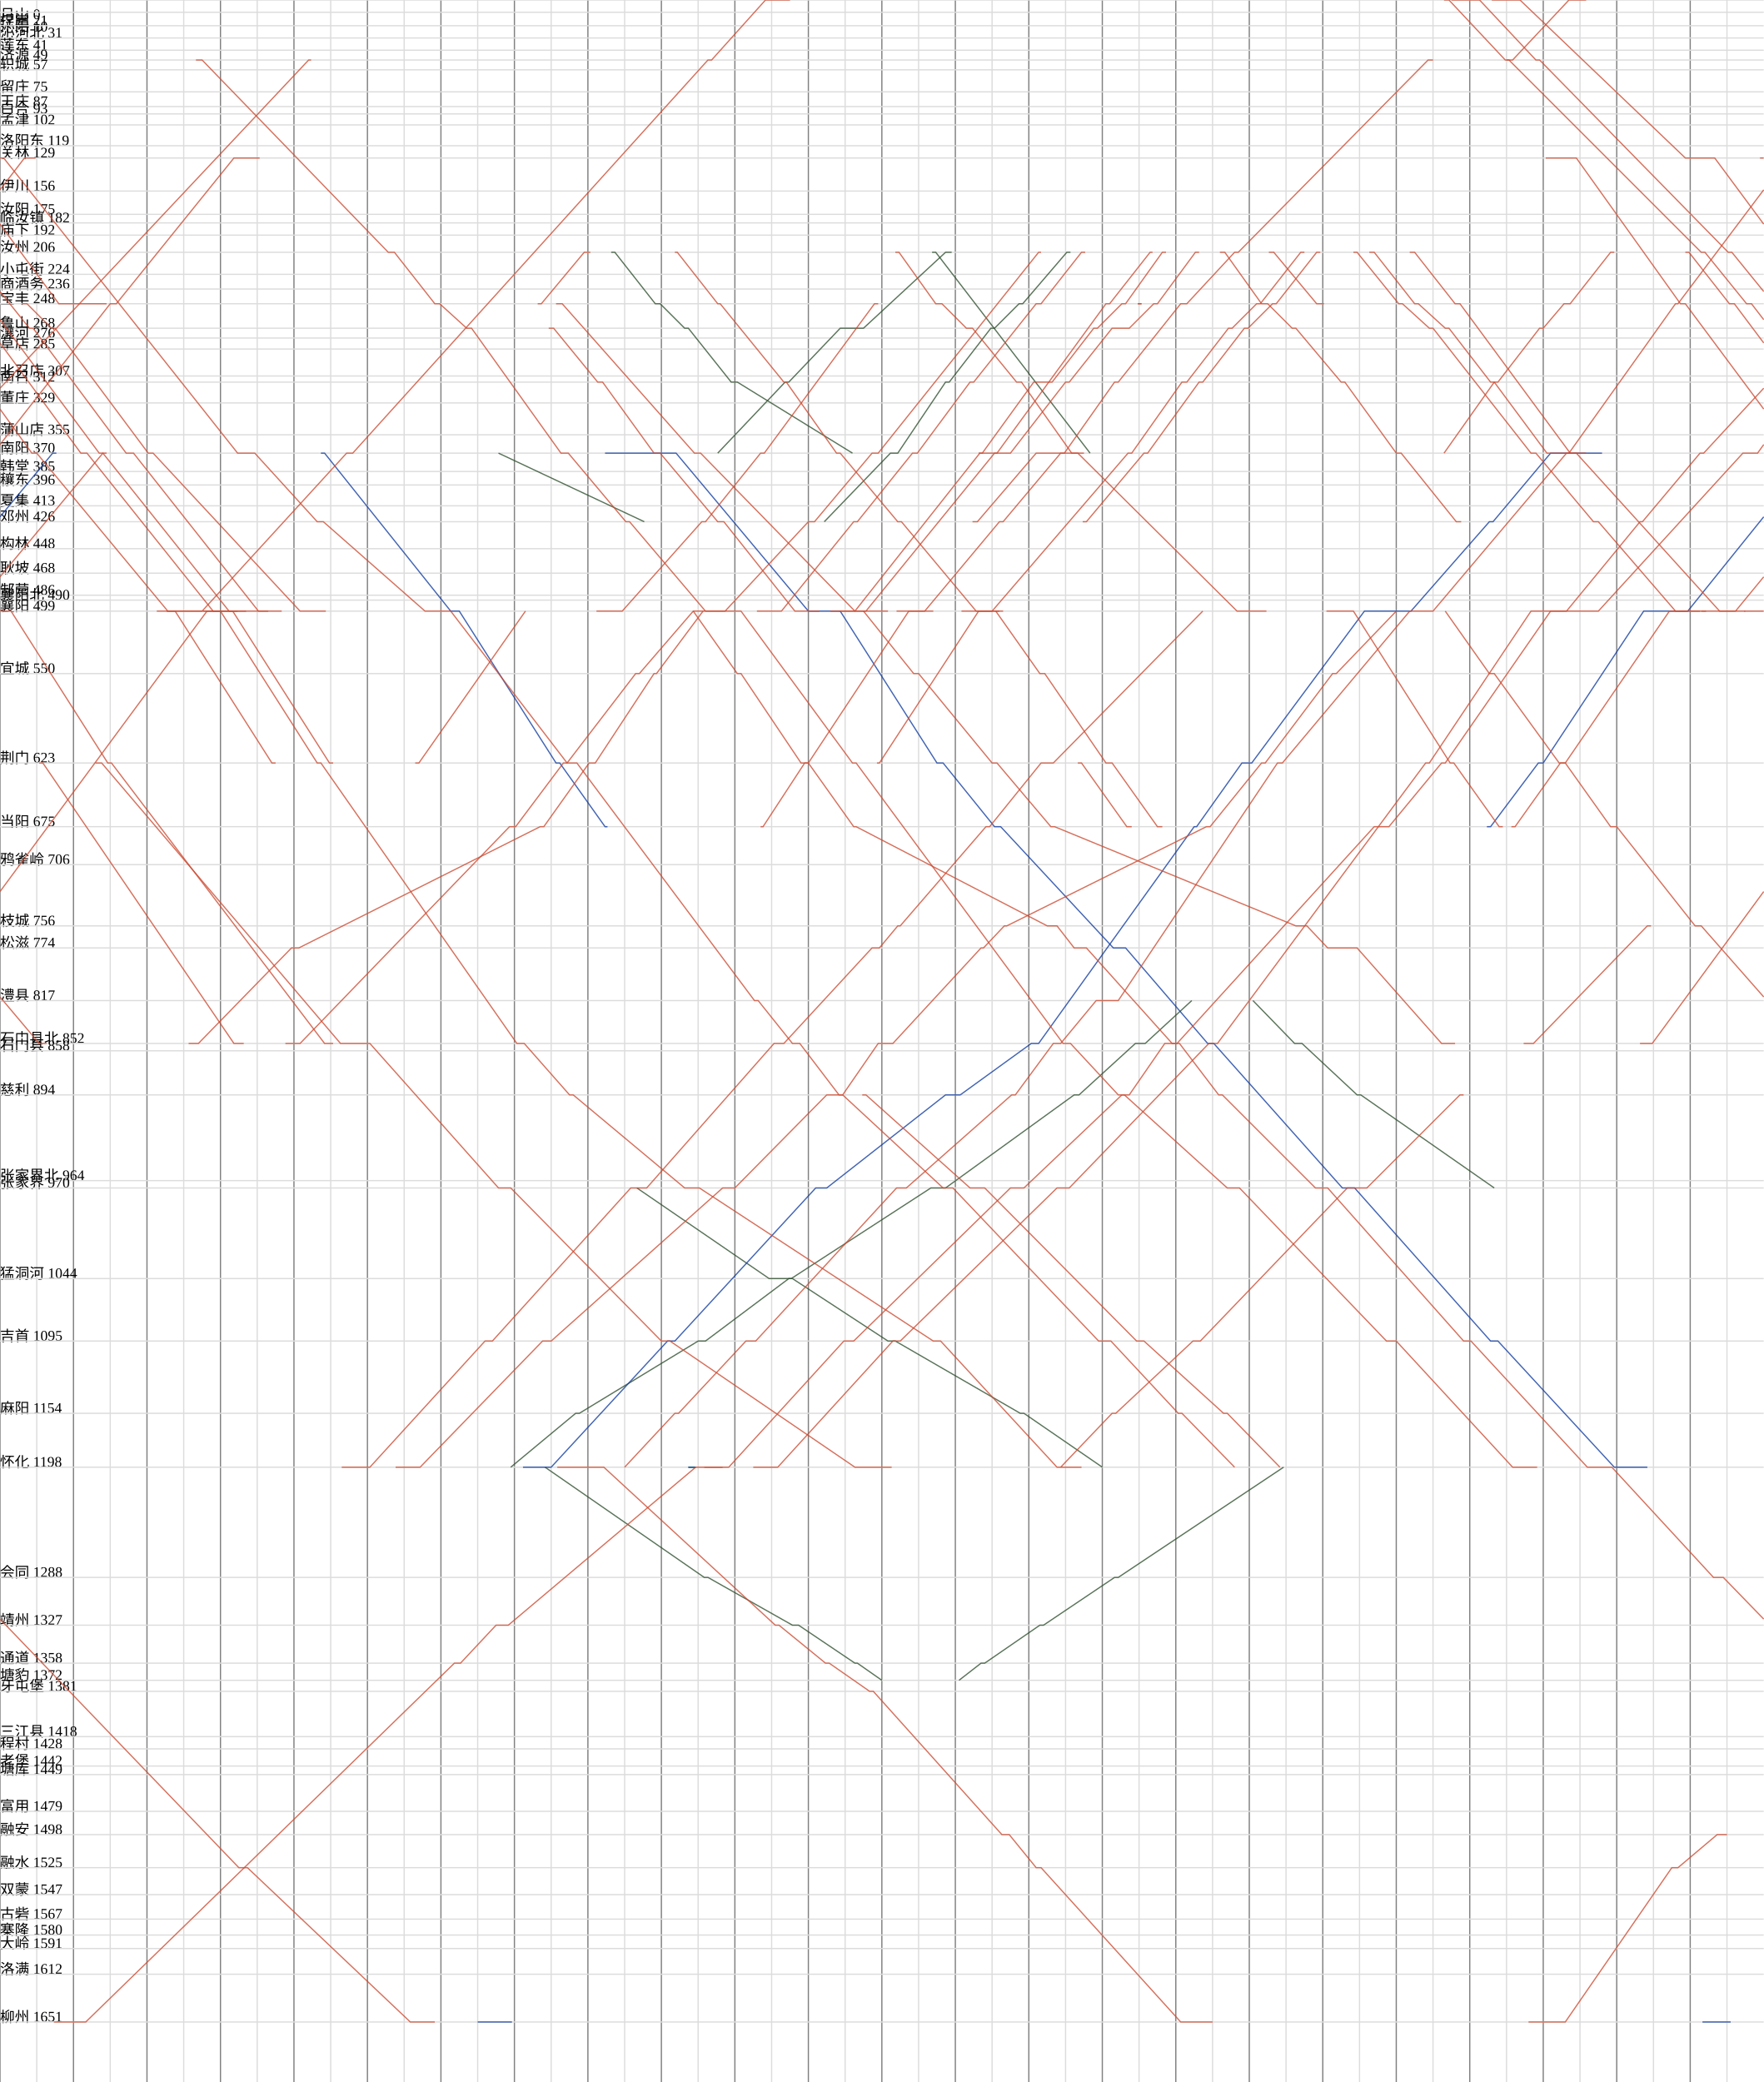
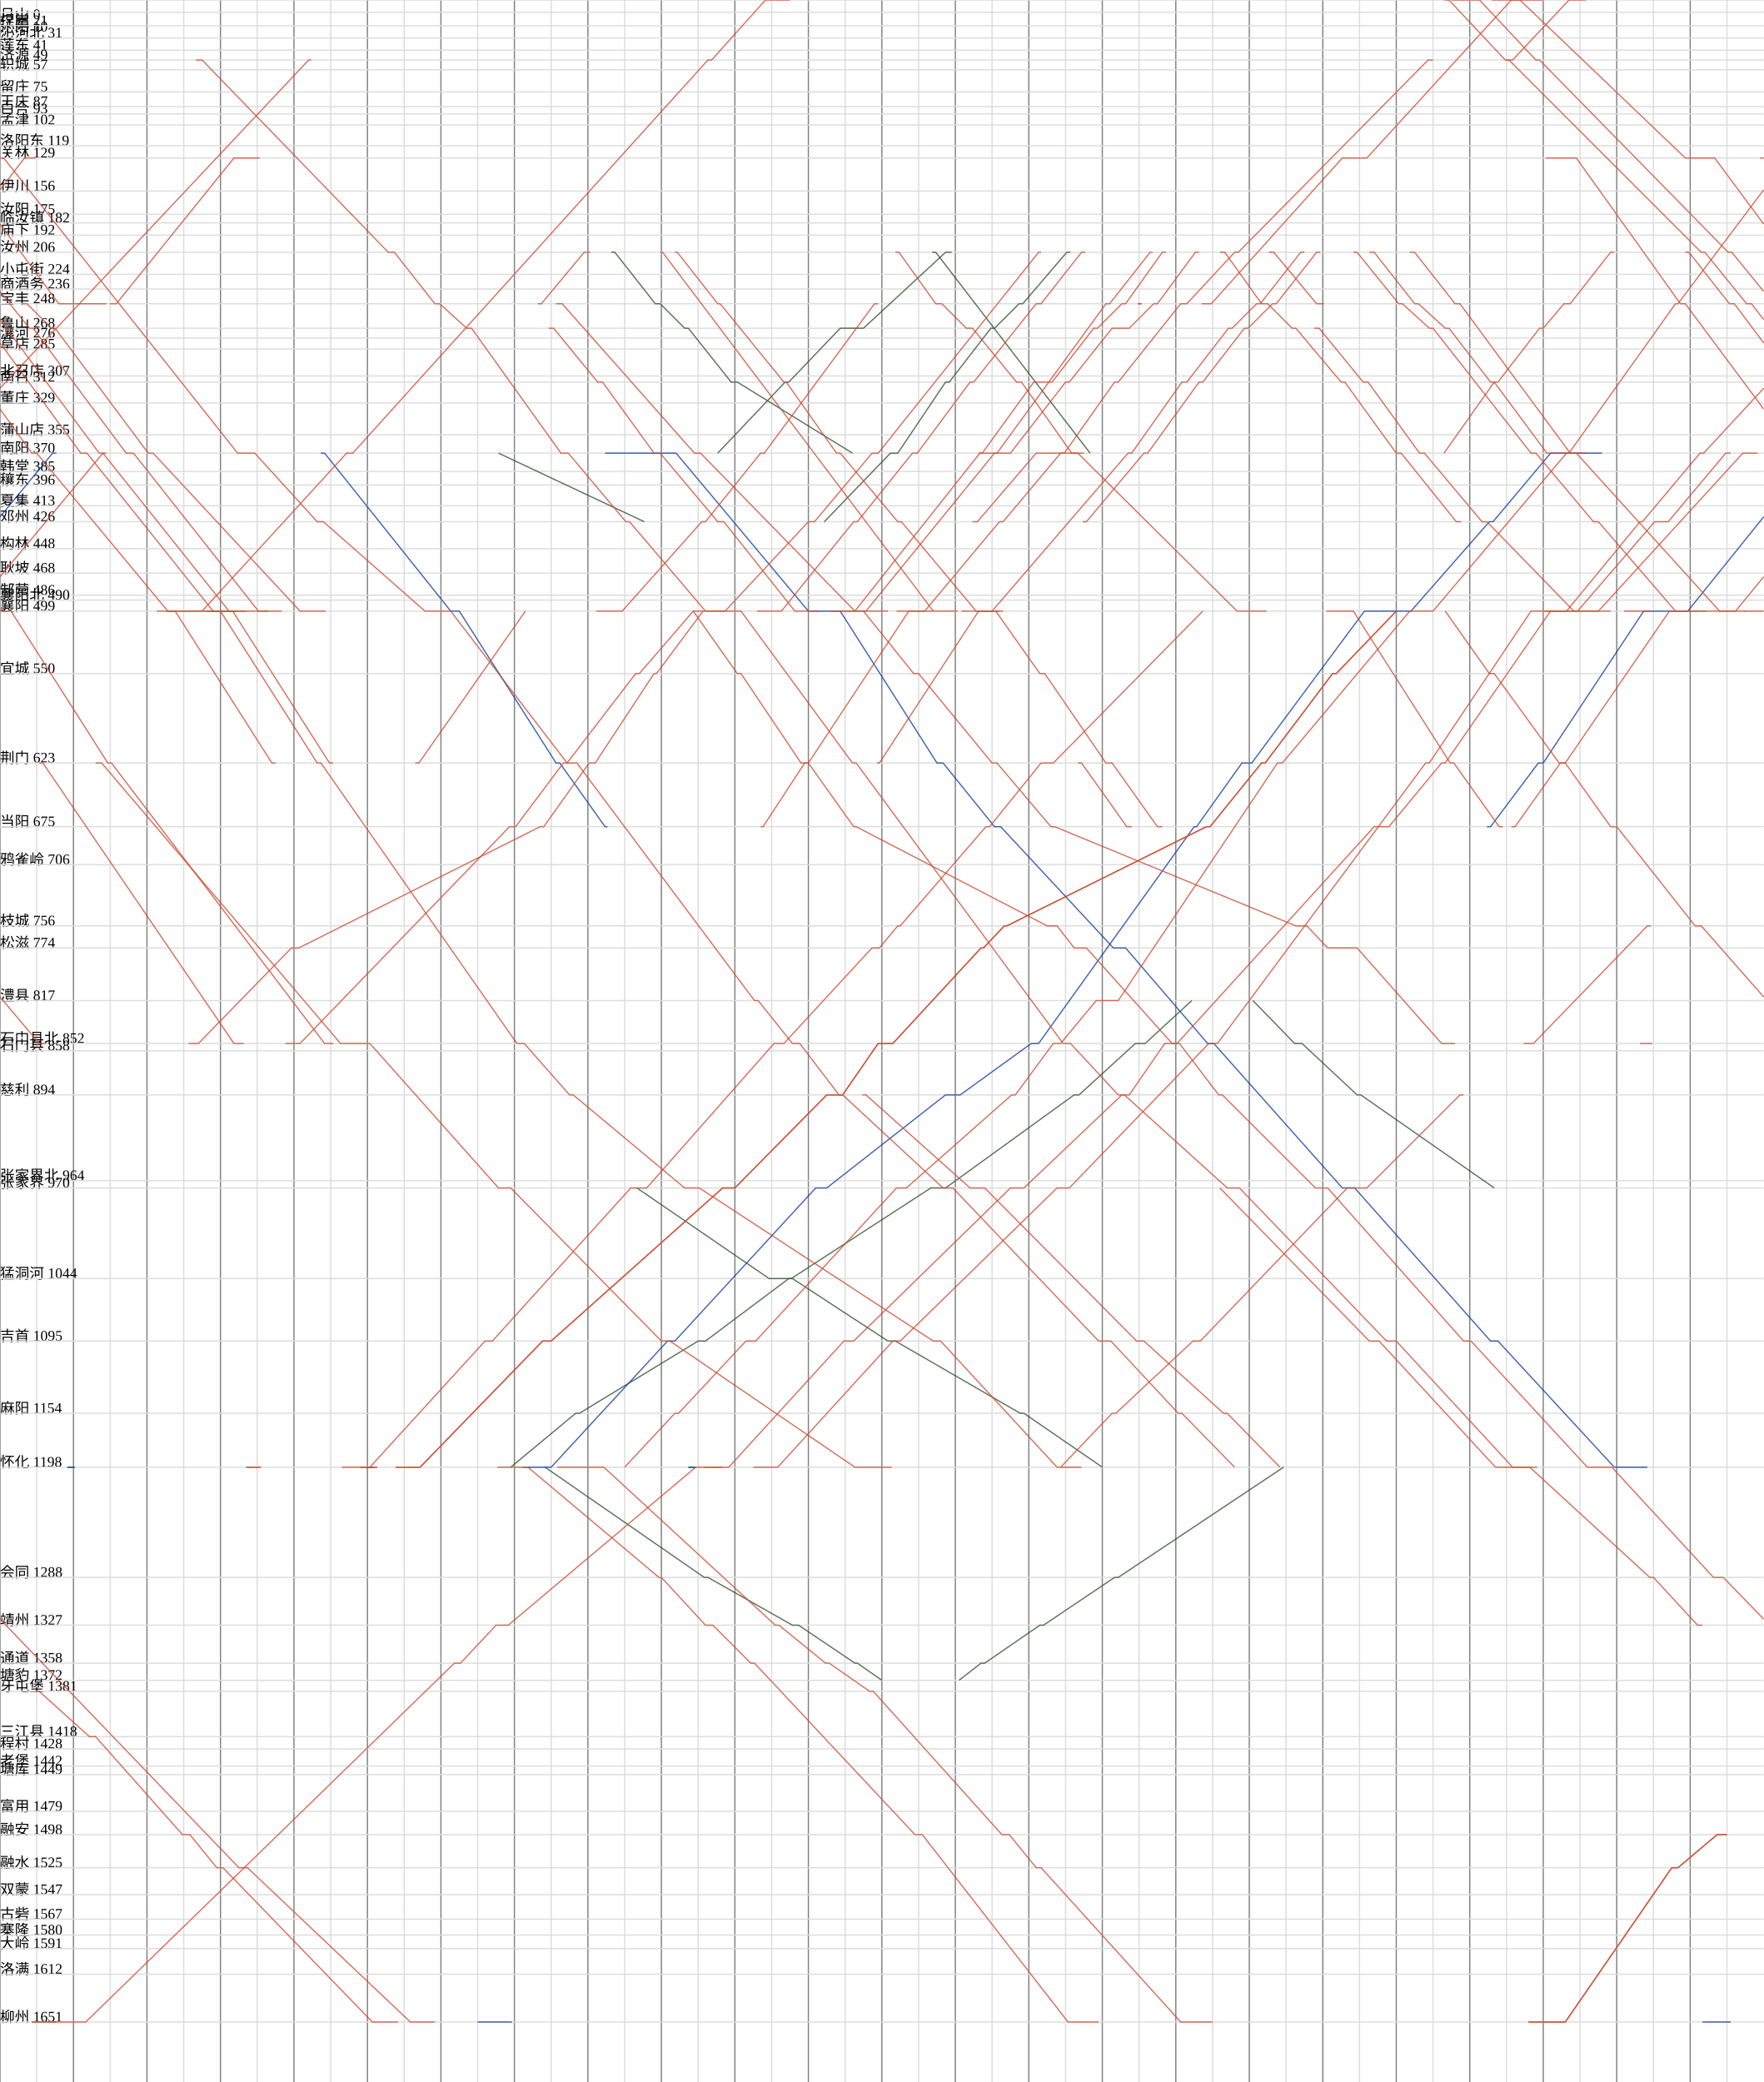
<svg xmlns="http://www.w3.org/2000/svg" width="1440" height="1700" version="1.1">
  <style>
line,polyline {
  stroke-width:1
}
line.hour {
  stroke:rgb(128,128,128);
}
line.halfhour, line.station {
  stroke:rgb(220,220,220);
}
polyline {
  fill:none;opacity:0.8;
}
.polylineG {
  stroke:#3d668f;
}
.polylineD {
  stroke:#a80022;
}
.polylineC {
  stroke:#bf9540;
}
.polylineZ {
  stroke:#004a80;
}
.polylineT {
  stroke:#123da1;
}
.polylineK {
  stroke:#cc4c33;
}
.polyline1,
.polyline2,
.polyline3,
.polyline4,
.polyline5,
.polyline6,
.polyline7,
.polyline8,
.polyline9 {
  stroke: #305030
}
.temp{
  stroke-dasharray:10 2
}
.peak{
  stroke-dasharray:9 1 1 1
}
</style>
  <line class="hour" x1="0" y1="0" x2="0" y2="3000" />
  <line class="halfhour" x1="30" y1="0" x2="30" y2="3000" />
  <line class="hour" x1="60" y1="0" x2="60" y2="3000" />
  <line class="halfhour" x1="90" y1="0" x2="90" y2="3000" />
  <line class="hour" x1="120" y1="0" x2="120" y2="3000" />
  <line class="halfhour" x1="150" y1="0" x2="150" y2="3000" />
  <line class="hour" x1="180" y1="0" x2="180" y2="3000" />
  <line class="halfhour" x1="210" y1="0" x2="210" y2="3000" />
  <line class="hour" x1="240" y1="0" x2="240" y2="3000" />
  <line class="halfhour" x1="270" y1="0" x2="270" y2="3000" />
  <line class="hour" x1="300" y1="0" x2="300" y2="3000" />
  <line class="halfhour" x1="330" y1="0" x2="330" y2="3000" />
  <line class="hour" x1="360" y1="0" x2="360" y2="3000" />
  <line class="halfhour" x1="390" y1="0" x2="390" y2="3000" />
  <line class="hour" x1="420" y1="0" x2="420" y2="3000" />
  <line class="halfhour" x1="450" y1="0" x2="450" y2="3000" />
  <line class="hour" x1="480" y1="0" x2="480" y2="3000" />
  <line class="halfhour" x1="510" y1="0" x2="510" y2="3000" />
  <line class="hour" x1="540" y1="0" x2="540" y2="3000" />
  <line class="halfhour" x1="570" y1="0" x2="570" y2="3000" />
  <line class="hour" x1="600" y1="0" x2="600" y2="3000" />
  <line class="halfhour" x1="630" y1="0" x2="630" y2="3000" />
  <line class="hour" x1="660" y1="0" x2="660" y2="3000" />
  <line class="halfhour" x1="690" y1="0" x2="690" y2="3000" />
  <line class="hour" x1="720" y1="0" x2="720" y2="3000" />
  <line class="halfhour" x1="750" y1="0" x2="750" y2="3000" />
  <line class="hour" x1="780" y1="0" x2="780" y2="3000" />
  <line class="halfhour" x1="810" y1="0" x2="810" y2="3000" />
  <line class="hour" x1="840" y1="0" x2="840" y2="3000" />
  <line class="halfhour" x1="870" y1="0" x2="870" y2="3000" />
  <line class="hour" x1="900" y1="0" x2="900" y2="3000" />
  <line class="halfhour" x1="930" y1="0" x2="930" y2="3000" />
  <line class="hour" x1="960" y1="0" x2="960" y2="3000" />
  <line class="halfhour" x1="990" y1="0" x2="990" y2="3000" />
  <line class="hour" x1="1020" y1="0" x2="1020" y2="3000" />
  <line class="halfhour" x1="1050" y1="0" x2="1050" y2="3000" />
  <line class="hour" x1="1080" y1="0" x2="1080" y2="3000" />
  <line class="halfhour" x1="1110" y1="0" x2="1110" y2="3000" />
  <line class="hour" x1="1140" y1="0" x2="1140" y2="3000" />
  <line class="halfhour" x1="1170" y1="0" x2="1170" y2="3000" />
  <line class="hour" x1="1200" y1="0" x2="1200" y2="3000" />
  <line class="halfhour" x1="1230" y1="0" x2="1230" y2="3000" />
  <line class="hour" x1="1260" y1="0" x2="1260" y2="3000" />
  <line class="halfhour" x1="1290" y1="0" x2="1290" y2="3000" />
  <line class="hour" x1="1320" y1="0" x2="1320" y2="3000" />
  <line class="halfhour" x1="1350" y1="0" x2="1350" y2="3000" />
  <line class="hour" x1="1380" y1="0" x2="1380" y2="3000" />
  <line class="halfhour" x1="1410" y1="0" x2="1410" y2="3000" />
  <text x="0" y="16">月山 0</text>
  <line class="station" x1="0" y1="0" x2="1440" y2="0" />
  <text x="0" y="26">沁阳 10</text>
  <line class="station" x1="0" y1="10" x2="1440" y2="10" />
  <text x="0" y="21">捏掌 21</text>
  <line class="station" x1="0" y1="21" x2="1440" y2="21" />
  <text x="0" y="31">沁河北 31</text>
  <line class="station" x1="0" y1="31" x2="1440" y2="31" />
  <text x="0" y="41">莲东 41</text>
  <line class="station" x1="0" y1="41" x2="1440" y2="41" />
  <text x="0" y="49">济源 49</text>
  <line class="station" x1="0" y1="49" x2="1440" y2="49" />
  <text x="0" y="57">轵城 57</text>
  <line class="station" x1="0" y1="57" x2="1440" y2="57" />
  <text x="0" y="75">留庄 75</text>
  <line class="station" x1="0" y1="75" x2="1440" y2="75" />
  <text x="0" y="87">王庄 87</text>
  <line class="station" x1="0" y1="87" x2="1440" y2="87" />
  <text x="0" y="93">白合 93</text>
  <line class="station" x1="0" y1="93" x2="1440" y2="93" />
  <text x="0" y="102">孟津 102</text>
  <line class="station" x1="0" y1="102" x2="1440" y2="102" />
  <text x="0" y="119">洛阳东 119</text>
  <line class="station" x1="0" y1="119" x2="1440" y2="119" />
  <text x="0" y="129">关林 129</text>
  <line class="station" x1="0" y1="129" x2="1440" y2="129" />
  <text x="0" y="156">伊川 156</text>
  <line class="station" x1="0" y1="156" x2="1440" y2="156" />
  <text x="0" y="175">汝阳 175</text>
  <line class="station" x1="0" y1="175" x2="1440" y2="175" />
  <text x="0" y="182">临汝镇 182</text>
  <line class="station" x1="0" y1="182" x2="1440" y2="182" />
  <text x="0" y="192">庙下 192</text>
  <line class="station" x1="0" y1="192" x2="1440" y2="192" />
  <text x="0" y="206">汝州 206</text>
  <line class="station" x1="0" y1="206" x2="1440" y2="206" />
  <text x="0" y="224">小屯街 224</text>
  <line class="station" x1="0" y1="224" x2="1440" y2="224" />
  <text x="0" y="236">商酒务 236</text>
  <line class="station" x1="0" y1="236" x2="1440" y2="236" />
  <text x="0" y="248">宝丰 248</text>
  <line class="station" x1="0" y1="248" x2="1440" y2="248" />
  <text x="0" y="268">鲁山 268</text>
  <line class="station" x1="0" y1="268" x2="1440" y2="268" />
  <text x="0" y="276">瀼河 276</text>
  <line class="station" x1="0" y1="276" x2="1440" y2="276" />
  <text x="0" y="285">草店 285</text>
  <line class="station" x1="0" y1="285" x2="1440" y2="285" />
  <text x="0" y="307">北召店 307</text>
  <line class="station" x1="0" y1="307" x2="1440" y2="307" />
  <text x="0" y="312">南召 312</text>
  <line class="station" x1="0" y1="312" x2="1440" y2="312" />
  <text x="0" y="329">董庄 329</text>
  <line class="station" x1="0" y1="329" x2="1440" y2="329" />
  <text x="0" y="355">蒲山店 355</text>
  <line class="station" x1="0" y1="355" x2="1440" y2="355" />
  <text x="0" y="370">南阳 370</text>
  <line class="station" x1="0" y1="370" x2="1440" y2="370" />
  <text x="0" y="385">韩堂 385</text>
  <line class="station" x1="0" y1="385" x2="1440" y2="385" />
  <text x="0" y="396">穰东 396</text>
  <line class="station" x1="0" y1="396" x2="1440" y2="396" />
  <text x="0" y="413">夏集 413</text>
  <line class="station" x1="0" y1="413" x2="1440" y2="413" />
  <text x="0" y="426">邓州 426</text>
  <line class="station" x1="0" y1="426" x2="1440" y2="426" />
  <text x="0" y="448">构林 448</text>
  <line class="station" x1="0" y1="448" x2="1440" y2="448" />
  <text x="0" y="468">耿坡 468</text>
  <line class="station" x1="0" y1="468" x2="1440" y2="468" />
  <text x="0" y="486">郜营 486</text>
  <line class="station" x1="0" y1="486" x2="1440" y2="486" />
  <text x="0" y="490">襄阳北 490</text>
  <line class="station" x1="0" y1="490" x2="1440" y2="490" />
  <text x="0" y="499">襄阳 499</text>
  <line class="station" x1="0" y1="499" x2="1440" y2="499" />
  <text x="0" y="550">宜城 550</text>
  <line class="station" x1="0" y1="550" x2="1440" y2="550" />
  <text x="0" y="623">荆门 623</text>
  <line class="station" x1="0" y1="623" x2="1440" y2="623" />
  <text x="0" y="675">当阳 675</text>
  <line class="station" x1="0" y1="675" x2="1440" y2="675" />
  <text x="0" y="706">鸦雀岭 706</text>
  <line class="station" x1="0" y1="706" x2="1440" y2="706" />
  <text x="0" y="756">枝城 756</text>
  <line class="station" x1="0" y1="756" x2="1440" y2="756" />
  <text x="0" y="774">松滋 774</text>
  <line class="station" x1="0" y1="774" x2="1440" y2="774" />
  <text x="0" y="817">澧县 817</text>
  <line class="station" x1="0" y1="817" x2="1440" y2="817" />
  <text x="0" y="852">石门县北 852</text>
  <line class="station" x1="0" y1="852" x2="1440" y2="852" />
  <text x="0" y="858">石门县 858</text>
  <line class="station" x1="0" y1="858" x2="1440" y2="858" />
  <text x="0" y="894">慈利 894</text>
  <line class="station" x1="0" y1="894" x2="1440" y2="894" />
  <text x="0" y="964">张家界北 964</text>
  <line class="station" x1="0" y1="964" x2="1440" y2="964" />
  <text x="0" y="970">张家界 970</text>
  <line class="station" x1="0" y1="970" x2="1440" y2="970" />
  <text x="0" y="1044">猛洞河 1044</text>
  <line class="station" x1="0" y1="1044" x2="1440" y2="1044" />
  <text x="0" y="1095">吉首 1095</text>
  <line class="station" x1="0" y1="1095" x2="1440" y2="1095" />
  <text x="0" y="1154">麻阳 1154</text>
  <line class="station" x1="0" y1="1154" x2="1440" y2="1154" />
  <text x="0" y="1198">怀化 1198</text>
  <line class="station" x1="0" y1="1198" x2="1440" y2="1198" />
  <text x="0" y="1288">会同 1288</text>
  <line class="station" x1="0" y1="1288" x2="1440" y2="1288" />
  <text x="0" y="1327">靖州 1327</text>
  <line class="station" x1="0" y1="1327" x2="1440" y2="1327" />
  <text x="0" y="1358">通道 1358</text>
  <line class="station" x1="0" y1="1358" x2="1440" y2="1358" />
  <text x="0" y="1372">塘豹 1372</text>
  <line class="station" x1="0" y1="1372" x2="1440" y2="1372" />
  <text x="0" y="1381">牙屯堡 1381</text>
  <line class="station" x1="0" y1="1381" x2="1440" y2="1381" />
  <text x="0" y="1418">三江县 1418</text>
  <line class="station" x1="0" y1="1418" x2="1440" y2="1418" />
  <text x="0" y="1428">程村 1428</text>
  <line class="station" x1="0" y1="1428" x2="1440" y2="1428" />
  <text x="0" y="1442">老堡 1442</text>
  <line class="station" x1="0" y1="1442" x2="1440" y2="1442" />
  <text x="0" y="1449">塘库 1449</text>
  <line class="station" x1="0" y1="1449" x2="1440" y2="1449" />
  <text x="0" y="1479">富用 1479</text>
  <line class="station" x1="0" y1="1479" x2="1440" y2="1479" />
  <text x="0" y="1498">融安 1498</text>
  <line class="station" x1="0" y1="1498" x2="1440" y2="1498" />
  <text x="0" y="1525">融水 1525</text>
  <line class="station" x1="0" y1="1525" x2="1440" y2="1525" />
  <text x="0" y="1547">双蒙 1547</text>
  <line class="station" x1="0" y1="1547" x2="1440" y2="1547" />
  <text x="0" y="1567">古砦 1567</text>
  <line class="station" x1="0" y1="1567" x2="1440" y2="1567" />
  <text x="0" y="1580">寨隆 1580</text>
  <line class="station" x1="0" y1="1580" x2="1440" y2="1580" />
  <text x="0" y="1591">大岭 1591</text>
  <line class="station" x1="0" y1="1591" x2="1440" y2="1591" />
  <text x="0" y="1612">洛满 1612</text>
  <line class="station" x1="0" y1="1612" x2="1440" y2="1612" />
  <text x="0" y="1651">柳州 1651</text>
  <line class="station" x1="0" y1="1651" x2="1440" y2="1651" />
-   <polyline name="!201119-20_4706" class="polyline4" points="586,370 641,312 644,312 686,268 705,268 772,206 777,206 " />
-   <polyline name="!201119_4708" class="polyline4" points="761,206 764,206 890,370 " />
-   <polyline name="!201119-20_4732" class="polyline4" points="673,426 727,370 733,370 772,312 775,312 809,268 812,268 832,248 835,248 871,206 874,206 " />
-   <polyline name="!201119_4734" class="polyline4" points="499,206 502,206 535,248 539,248 559,268 562,268 597,312 602,312 696,370 " />
-   <polyline name="!201119-20_4741" class="polyline4" points="407,370 526,426 " />
+   <polyline name="!201218|20|22|24|26|28|30_4706" class="polyline4" points="586,370 641,312 644,312 686,268 705,268 772,206 777,206 " />
+   <polyline name="201011-1229_4708" class="polyline4" points="761,206 764,206 890,370 " />
+   <polyline name="!201218|20|22|24|26|28|30_4732" class="polyline4" points="673,426 727,370 733,370 772,312 775,312 809,268 812,268 832,248 835,248 871,206 874,206 " />
+   <polyline name="201011-1229_4734" class="polyline4" points="499,206 502,206 535,248 539,248 559,268 562,268 597,312 602,312 696,370 " />
+   <polyline name="!201218|20|22|24|26|28|30_4741" class="polyline4" points="407,370 526,426 " />
  <polyline name="_7265" class="polyline7" points="520,970 628,1044 647,1044 725,1095 731,1095 833,1154 836,1154 900,1198 " />
  <polyline name="_7266" class="polyline7" points="417,1198 470,1154 473,1154 570,1095 576,1095 644,1044 646,1044 760,970 772,970 877,894 881,894 927,852 935,852 973,817 " />
-   <polyline name="_7267" class="polyline7" points="1023,817 1057,852 1063,852 1108,894 1111,894 1220,970 " />
-   <polyline name="!201120_7269" class="polyline7" points="445,1198 575,1288 578,1288 647,1327 652,1327 698,1358 700,1358 720,1372 " />
-   <polyline name="!201120_7270" class="polyline7" points="783,1372 801,1358 804,1358 849,1327 852,1327 910,1288 913,1288 1048,1198 " />
+   <polyline name="201011-1229_7267" class="polyline7" points="1023,817 1057,852 1063,852 1108,894 1111,894 1220,970 " />
+   <polyline name="_7269" class="polyline7" points="445,1198 575,1288 578,1288 647,1327 652,1327 698,1358 700,1358 720,1372 " />
+   <polyline name="_7270" class="polyline7" points="783,1372 801,1358 804,1358 849,1327 852,1327 910,1288 913,1288 1048,1198 " />
+   <polyline name="201011-14_7271" class="polyline7" points="947,1198 " />
+   <polyline name="201015-31_7271+0" class="polyline7" points="947,1198 " />
+   <polyline name="201101-1230_7271+0" class="polyline7" points="947,1198 " />
+   <polyline name="201011-14_7272" class="polyline7" points="430,1198 " />
+   <polyline name="201015-31_7272+0" class="polyline7" points="430,1198 " />
+   <polyline name="201101-1230_7272+0" class="polyline7" points="430,1198 " />
+   <polyline name="201012-1213_Z149" class="polylineZ" points="299,1198 305,1198 " />
+   <polyline name="201214-31_Z149+0" class="polylineZ" points="299,1198 305,1198 " />
+   <polyline name="201012-1211_Z150" class="polylineZ" points="55,1198 61,1198 " />
+   <polyline name="201212-31_Z150+0" class="polylineZ" points="55,1198 61,1198 " />
  <polyline name="201012_Z162" class="polylineZ" points="562,1198 568,1198 " />
-   <polyline name="201013-1123_Z162+0" class="polylineZ" points="562,1198 568,1198 " />
+   <polyline name="201013-1231_Z162+0" class="polylineZ" points="562,1198 568,1198 " />
  <polyline name="_T49" class="polylineT" points="262,370 265,370 368,499 375,499 454,623 457,623 494,675 496,675 " />
  <polyline name="_T50" class="polylineT" points="1214,675 1217,675 1256,623 1260,623 1342,499 1378,499 1440,422 " />
  <polyline name="_T50+1" class="polylineT" points="0,422 43,370 46,370 " />
-   <polyline name="201011-19|21|23|25|27|29|31|1102|04-20|22_T282" class="polylineT" points="1390,1651 1413,1651 " />
-   <polyline name="201012-20|22|24|26|28|30|1101|03|05-21|23_T282+0" class="polylineT" points="427,1198 450,1198 545,1095 551,1095 666,970 675,970 772,894 784,894 842,852 848,852 975,675 977,675 1014,623 1022,623 1114,499 1152,499 1216,426 1219,426 1266,370 1308,370 " />
-   <polyline name="201013-18|20|22|24|26|28|30|1101|03|05-24_T284" class="polylineT" points="494,370 552,370 660,499 686,499 765,623 770,623 812,675 817,675 909,774 919,774 986,852 991,852 1096,970 1106,970 1217,1095 1223,1095 1318,1198 1345,1198 " />
-   <polyline name="201014-19|21|23|25|27|29|31|1102|04|06-25_T284+0" class="polylineT" points="390,1651 418,1651 " />
+   <polyline name="201011-19|21|23|25|27|29|31|1102|04|06|08|10|12|14|16|18|20|22|24|26|28|30|1202|04|06|08|10|12|14-29_T282" class="polylineT" points="1390,1651 1413,1651 " />
+   <polyline name="201012-20|22|24|26|28|30|1101|03|05|07|09|11|13|15|17|19|21|23|25|27|29|1201|03|05|07|09|11|13|15-30_T282+0" class="polylineT" points="427,1198 450,1198 545,1095 551,1095 666,970 675,970 772,894 784,894 842,852 848,852 975,675 977,675 1014,623 1022,623 1114,499 1152,499 1216,426 1219,426 1266,370 1308,370 " />
+   <polyline name="201013-18|20|22|24|26|28|30|1101|03|05|07|09|11|13|15|17|19|21|23|25|27|29|1201|03|05|07|09|11|13-210101_T284" class="polylineT" points="494,370 552,370 660,499 686,499 765,623 770,623 812,675 817,675 909,774 919,774 986,852 991,852 1096,970 1106,970 1217,1095 1223,1095 1318,1198 1345,1198 " />
+   <polyline name="201014-19|21|23|25|27|29|31|1102|04|06|08|10|12|14|16|18|20|22|24|26|28|30|1202|04|06|08|10|12|14-210102_T284+0" class="polylineT" points="390,1651 418,1651 " />
  <polyline name="_K15" class="polylineK" points="1151,206 1155,206 1188,248 1192,248 1282,370 1287,370 1404,499 1425,499 " />
  <polyline name="_K16" class="polylineK" points="1389,499 1417,499 1440,471 " />
  <polyline name="_K16+1" class="polylineK" points="0,471 84,370 87,370 " />
  <polyline name="_K117" class="polylineK" points="18,248 22,248 42,268 45,268 121,370 125,370 245,499 266,499 " />
-   <polyline name="!201113_K118" class="polylineK" points="785,499 810,499 921,370 924,370 965,312 969,312 1003,268 1006,268 1026,248 1029,248 1062,206 1065,206 " />
+   <polyline name="_K118" class="polylineK" points="785,499 810,499 921,370 924,370 965,312 969,312 1003,268 1006,268 1026,248 1029,248 1062,206 1065,206 " />
+   <polyline name="201013-1201_K157" class="polylineK" points="26,1651 46,1651 " />
+   <polyline name="201202-210101_K157+0" class="polylineK" points="26,1651 46,1651 " />
  <polyline name="_K166" class="polylineK" points="799,370 825,370 870,312 873,312 908,268 922,268 942,248 945,248 976,206 979,206 " />
-   <polyline name="_K168" class="polylineK" points="1118,206 1122,206 1155,248 1158,248 1180,268 1183,268 1217,312 1220,312 1263,370 1295,370 " />
-   <polyline name="!201120_K184" class="polylineK" points="1179,370 1220,312 1223,312 1257,268 1260,268 1277,248 1282,248 1315,206 1318,206 " />
+   <polyline name="201011-1229_K168" class="polylineK" points="1118,206 1122,206 1155,248 1158,248 1180,268 1183,268 1217,312 1220,312 1263,370 1295,370 " />
+   <polyline name="!201218|20|22|24|26|28_K184" class="polylineK" points="1179,370 1220,312 1223,312 1257,268 1260,268 1277,248 1282,248 1315,206 1318,206 " />
  <polyline name="_K206" class="polylineK" points="685,499 707,499 812,370 814,370 903,248 906,248 939,206 941,206 " />
  <polyline name="_K208" class="polylineK" points="551,206 553,206 586,248 588,248 640,312 642,312 683,370 686,370 733,426 736,426 797,499 816,499 " />
  <polyline name="201012-13_K238" class="polylineK" points="929,248 932,248 " />
-   <polyline name="201014-1123_K238+0" class="polylineK" points="929,248 932,248 " />
+   <polyline name="201014-1231_K238+0" class="polylineK" points="929,248 932,248 " />
  <polyline name="_K257" class="polylineK" points="454,248 459,248 567,370 572,370 698,499 725,499 " />
  <polyline name="_K258" class="polylineK" points="487,499 508,499 573,426 576,426 621,370 624,370 714,248 717,248 " />
  <polyline name="_K261" class="polylineK" points="448,268 452,268 488,312 492,312 534,370 539,370 586,426 591,426 649,499 669,499 " />
  <polyline name="_K267" class="polylineK" points="1437,129 1440,129 " />
  <polyline name="_K267+1" class="polylineK" points="0,129 3,129 194,370 208,370 259,426 264,426 347,499 368,499 463,623 471,623 616,817 619,817 647,852 653,852 685,894 688,894 770,970 778,970 897,1095 907,1095 962,1154 965,1154 1008,1198 " />
  <polyline name="_K268" class="polylineK" points="510,1198 551,1154 554,1154 609,1095 617,1095 732,970 740,970 826,894 829,894 860,852 866,852 895,817 913,817 1043,623 1047,623 1151,499 1170,499 1279,370 1281,370 1368,248 1370,248 1440,155 " />
  <polyline name="_K268+1" class="polylineK" points="0,155 20,129 29,129 " />
  <polyline name="_K270" class="polylineK" points="1230,49 1235,49 1281,0 1295,0 " />
  <polyline name="_K282" class="polylineK" points="731,206 734,206 764,248 769,248 789,268 794,268 830,312 834,312 875,370 880,370 1010,499 1034,499 " />
  <polyline name="_K284" class="polylineK" points="678,499 698,499 800,370 802,370 844,312 859,312 893,268 896,268 916,248 919,248 949,206 952,206 " />
  <polyline name="_K356" class="polylineK" points="136,499 143,499 222,623 225,623 " />
  <polyline name="_K358" class="polylineK" points="621,675 623,675 657,623 660,623 742,499 762,499 " />
  <polyline name="_K473" class="polylineK" points="160,49 165,49 317,206 322,206 355,248 359,248 381,268 385,268 458,370 464,370 511,426 514,426 576,499 605,499 696,623 699,623 868,852 874,852 913,894 918,894 1002,970 1012,970 1132,1095 1140,1095 1235,1198 1255,1198 " />
  <polyline name="_K474" class="polylineK" points="615,1198 635,1198 729,1095 735,1095 863,970 873,970 987,852 994,852 1164,623 1167,623 1250,499 1279,499 1339,426 1341,426 1388,370 1391,370 1440,317 " />
  <polyline name="_K474+1" class="polylineK" points="0,317 252,49 254,49 " />
-   <polyline name="201012-20|22|24|26|28|30|1101|03|05|07|09|11|13|15|17|19|21|23_K529" class="polylineK" points="166,499 190,499 269,623 272,623 " />
-   <polyline name="201012-21|23|25|27|29|31|1102|04|06|08|10|12|14|16|18|20|22_K530" class="polylineK" points="716,623 718,623 799,499 819,499 " />
+   <polyline name="201012-20|22|24|26|28|30|1101|03|05|07|1211|13|15|17|19|21|23|25|27|29-31_K529" class="polylineK" points="166,499 190,499 269,623 272,623 " />
+   <polyline name="201012-21|23|25|27|29|31|1102|04|06|08|1212|14|16|18|20|22|24|26|28|30-31_K530" class="polylineK" points="716,623 718,623 799,499 819,499 " />
  <polyline name="_K536" class="polylineK" points="233,852 245,852 416,675 421,675 460,623 463,623 519,550 522,550 566,499 592,499 660,426 665,426 712,370 717,370 848,206 850,206 " />
-   <polyline name="!201119_K538" class="polylineK" points="1105,206 1108,206 1142,248 1145,248 1167,268 1170,268 1250,370 1254,370 1301,426 1305,426 1368,499 1393,499 " />
-   <polyline name="!201120_K538+0" class="polylineK" points="32,623 35,623 191,852 199,852 " />
+   <polyline name="201011-1229_K538" class="polylineK" points="1105,206 1108,206 1142,248 1145,248 1167,268 1170,268 1250,370 1254,370 1301,426 1305,426 1368,499 1393,499 " />
+   <polyline name="201012-1230_K538+0" class="polylineK" points="32,623 35,623 191,852 199,852 " />
+   <polyline name="201230-31_K588" class="polylineK" points="406,1198 431,1198 538,1288 540,1288 576,1327 582,1327 613,1358 616,1358 747,1498 753,1498 872,1651 897,1651 " />
  <polyline name="_K589" class="polylineK" points="1179,0 1183,0 1229,49 1232,49 1389,206 1392,206 1426,248 1430,248 1440,261 " />
  <polyline name="_K589+1" class="polylineK" points="0,261 81,370 84,370 187,499 219,499 " />
  <polyline name="_K590" class="polylineK" points="732,499 755,499 816,426 819,426 866,370 869,370 910,312 913,312 964,248 969,248 1008,206 1011,206 1166,49 1170,49 " />
  <polyline name="_K627" class="polylineK" points="1083,499 1105,499 1184,623 1187,623 1224,675 1227,675 " />
  <polyline name="_K628" class="polylineK" points="1234,675 1237,675 1274,623 1278,623 1363,499 1388,499 " />
+   <polyline name="201230_K747" class="polylineK" points="996,970 1118,1095 1126,1095 1221,1198 1249,1198 1347,1288 1350,1288 1386,1327 1390,1327 " />
+   <polyline name="201231_K747+0" class="polylineK" points="29,1381 32,1381 73,1418 78,1418 149,1498 155,1498 177,1525 182,1525 304,1651 325,1651 " />
  <polyline name="_K756" class="polylineK" points="884,426 887,426 934,370 937,370 979,312 982,312 1016,268 1019,268 1039,248 1042,248 1075,206 1078,206 " />
  <polyline name="_K758" class="polylineK" points="996,206 1000,206 1030,248 1035,248 1055,268 1058,268 1095,312 1098,312 1140,370 1144,370 1189,426 1193,426 " />
+   <polyline name="201012-1106_K813" class="polylineK" points="294,1198 308,1198 " />
+   <polyline name="201107-1231_K813+0" class="polylineK" points="294,1198 308,1198 " />
+   <polyline name="201012-1105_K814" class="polylineK" points="201,1198 213,1198 " />
+   <polyline name="201106-1231_K814+0" class="polylineK" points="201,1198 213,1198 " />
+   <polyline name="201231_K819" class="polylineK" points="539,206 541,206 762,499 782,499 " />
+   <polyline name="201229-30_K820" class="polylineK" points="1261,499 1288,499 1351,426 1362,426 1409,370 1413,370 " />
  <polyline name="_K835" class="polylineK" points="455,1198 493,1198 633,1327 636,1327 674,1358 677,1358 710,1381 713,1381 818,1498 824,1498 846,1525 850,1525 964,1651 990,1651 " />
  <polyline name="_K836" class="polylineK" points="44,1651 70,1651 371,1358 376,1358 405,1327 415,1327 568,1198 590,1198 " />
  <polyline name="_K903" class="polylineK" points="1185,0 1208,0 1254,49 1257,49 1411,206 1414,206 1440,238 " />
  <polyline name="_K903+1" class="polylineK" points="0,238 24,268 27,268 103,370 109,370 211,499 230,499 " />
  <polyline name="_K904" class="polylineK" points="128,499 165,499 283,370 288,370 578,49 581,49 625,0 645,0 " />
  <polyline name="_K931" class="polylineK" points="705,499 746,550 750,550 810,623 814,623 858,675 861,675 1058,756 1067,756 1084,774 1108,774 1177,852 1188,852 " />
  <polyline name="_K932" class="polylineK" points="154,852 162,852 238,774 244,774 441,675 444,675 481,623 486,623 534,550 536,550 574,499 " />
  <polyline name="_K935" class="polylineK" points="1180,499 1216,550 1220,550 1273,623 1278,623 1315,675 1320,675 1384,756 1389,756 1440,814 " />
  <polyline name="_K935+1" class="polylineK" points="0,814 32,852 38,852 " />
  <polyline name="_K936" class="polylineK" points="339,623 342,623 429,499 " />
  <polyline name="_K1062" class="polylineK" points="1376,206 1379,206 1412,248 1416,248 1440,280 " />
  <polyline name="_K1062+1" class="polylineK" points="0,280 66,370 71,370 174,499 194,499 " />
  <polyline name="_K1064" class="polylineK" points="618,499 638,499 697,426 700,426 745,370 749,370 792,312 795,312 846,248 850,248 883,206 886,206 " />
  <polyline name="_K1096" class="polylineK" points="1244,852 1252,852 1345,756 1348,756 " />
-   <polyline name="_K1173" class="polylineK" points="1339,852 1349,852 1440,728 " />
-   <polyline name="_K1173+1" class="polylineK" points="0,728 169,499 201,499 " />
+   <polyline name="201011-1229_K1173" class="polylineK" points="1339,852 1349,852 " />
+   <polyline name="201012-1230_K1173+0" class="polylineK" points="169,499 201,499 " />
  <polyline name="_K1174" class="polylineK" points="1424,499 1440,499 " />
  <polyline name="_K1174+1" class="polylineK" points="0,499 9,499 88,623 91,623 265,852 272,852 " />
-   <polyline name="!201116_K1256" class="polylineK" points="880,623 883,623 920,675 924,675 " />
+   <polyline name="!201219|21|29_K1256" class="polylineK" points="880,623 883,623 920,675 924,675 " />
  <polyline name="_K1296" class="polylineK" points="794,426 798,426 846,370 885,370 " />
-   <polyline name="_K1315" class="polylineK" points="1036,206 1040,206 1075,248 1081,248 " />
-   <polyline name="_K1316" class="polylineK" points="439,248 442,248 477,206 482,206 " />
+   <polyline name="201012-1117|19-1223_K1315" class="polylineK" points="1036,206 1040,206 1075,248 1081,248 " />
+   <polyline name="201012-1116|1212-18|22-23_K1316" class="polylineK" points="439,248 442,248 477,206 482,206 " />
  <polyline name="_K1365" class="polylineK" points="1218,0 1241,0 1376,129 1400,129 1440,183 " />
  <polyline name="_K1365+1" class="polylineK" points="0,183 48,248 87,248 " />
+   <polyline name="201230_K1366" class="polylineK" points="981,248 989,248 1096,129 1116,129 1234,0 1260,0 " />
  <polyline name="_K1373" class="polylineK" points="704,894 707,894 792,970 804,970 928,1095 934,1095 999,1154 1002,1154 1045,1198 " />
  <polyline name="_K1374" class="polylineK" points="866,1198 908,1154 911,1154 974,1095 980,1095 1100,970 1116,970 1192,894 1195,894 " />
+   <polyline name="201229-30_K1387" class="polylineK" points="1073,268 1077,268 1113,312 1117,312 1159,370 1163,370 1210,426 1214,426 1285,499 1315,499 " />
+   <polyline name="201230_K1388" class="polylineK" points="1326,499 1348,499 " />
+   <polyline name="201231_K1388+0" class="polylineK" points="11,370 14,370 " />
  <polyline name="_K1473" class="polylineK" points="566,499 602,550 605,550 654,623 660,623 697,675 699,675 855,756 863,756 877,774 887,774 957,852 963,852 995,894 998,894 1074,970 1084,970 1195,1095 1201,1095 1296,1198 1316,1198 1399,1288 1407,1288 1440,1322 " />
  <polyline name="_K1473+1" class="polylineK" points="0,1322 195,1525 202,1525 335,1651 355,1651 " />
-   <polyline name="201011-1107_K1474" class="polylineK" points="1248,1651 1278,1651 1365,1525 1370,1525 1402,1498 1410,1498 " />
-   <polyline name="201012-1108_K1474+0" class="polylineK" points="323,1198 343,1198 443,1095 450,1095 590,970 600,970 675,894 688,894 717,852 729,852 801,774 803,774 820,756 822,756 985,675 988,675 1030,623 1033,623 1088,550 1091,550 1140,499 " />
-   <polyline name="201013-1119|21-22_K1609" class="polylineK" points="1439,499 " />
-   <polyline name="201014-1120|22-23_K1609+0" class="polylineK" points="78,623 83,623 278,852 302,852 407,970 417,970 540,1095 547,1095 698,1198 728,1198 " />
-   <polyline name="_K1610" class="polylineK" points="279,1198 302,1198 396,1095 402,1095 515,970 528,970 632,852 640,852 712,774 718,774 733,756 735,756 805,675 808,675 850,623 860,623 982,499 " />
-   <polyline name="_K2286" class="polylineK" points="575,1198 595,1198 689,1095 697,1095 825,970 836,970 916,894 922,894 951,852 961,852 1122,675 1134,675 1177,623 1180,623 1266,499 1305,499 1423,370 1435,370 1440,363 " />
-   <polyline name="_K2286+1" class="polylineK" points="0,363 90,248 95,248 191,129 212,129 " />
+   <polyline name="201011-1105_K1474" class="polylineK" points="1248,1651 1278,1651 1365,1525 1370,1525 1402,1498 1410,1498 " />
+   <polyline name="201012-1106_K1474+0" class="polylineK" points="323,1198 343,1198 443,1095 450,1095 590,970 600,970 675,894 688,894 717,852 729,852 801,774 803,774 820,756 822,756 985,675 988,675 1030,623 1033,623 1088,550 1091,550 1140,499 " />
+   <polyline name="201106-1230_K1474+0" class="polylineK" points="1248,1651 1278,1651 1365,1525 1370,1525 1402,1498 1410,1498 " />
+   <polyline name="201107-1231_K1474+0" class="polylineK" points="323,1198 343,1198 443,1095 450,1095 590,970 600,970 675,894 688,894 717,852 729,852 801,774 803,774 820,756 822,756 985,675 988,675 1030,623 1033,623 1088,550 1091,550 1140,499 " />
+   <polyline name="201013-1114_K1609" class="polylineK" points="1439,499 " />
+   <polyline name="201014-1115_K1609+0" class="polylineK" points="78,623 83,623 278,852 302,852 407,970 417,970 540,1095 547,1095 698,1198 728,1198 " />
+   <polyline name="201012-1117_K1610" class="polylineK" points="279,1198 302,1198 396,1095 402,1095 515,970 528,970 632,852 640,852 712,774 718,774 733,756 735,756 805,675 808,675 850,623 860,623 982,499 " />
+   <polyline name="!201123_K2286" class="polylineK" points="575,1198 595,1198 689,1095 697,1095 825,970 836,970 916,894 922,894 951,852 961,852 1122,675 1134,675 1177,623 1180,623 1266,499 1305,499 1423,370 1435,370 " />
+   <polyline name="!201124_K2286+0" class="polylineK" points="90,248 95,248 191,129 212,129 " />
  <polyline name="_K2288" class="polylineK" points="1262,129 1287,129 1372,248 1376,248 1440,334 " />
  <polyline name="_K2288+1" class="polylineK" points="0,334 26,370 30,370 137,499 180,499 259,623 262,623 422,852 428,852 465,894 468,894 559,970 571,970 762,1095 768,1095 863,1198 883,1198 " />
  <polyline name="_K8051" class="polylineK" points="813,499 849,550 853,550 903,623 908,623 945,675 949,675 " />
</svg>
